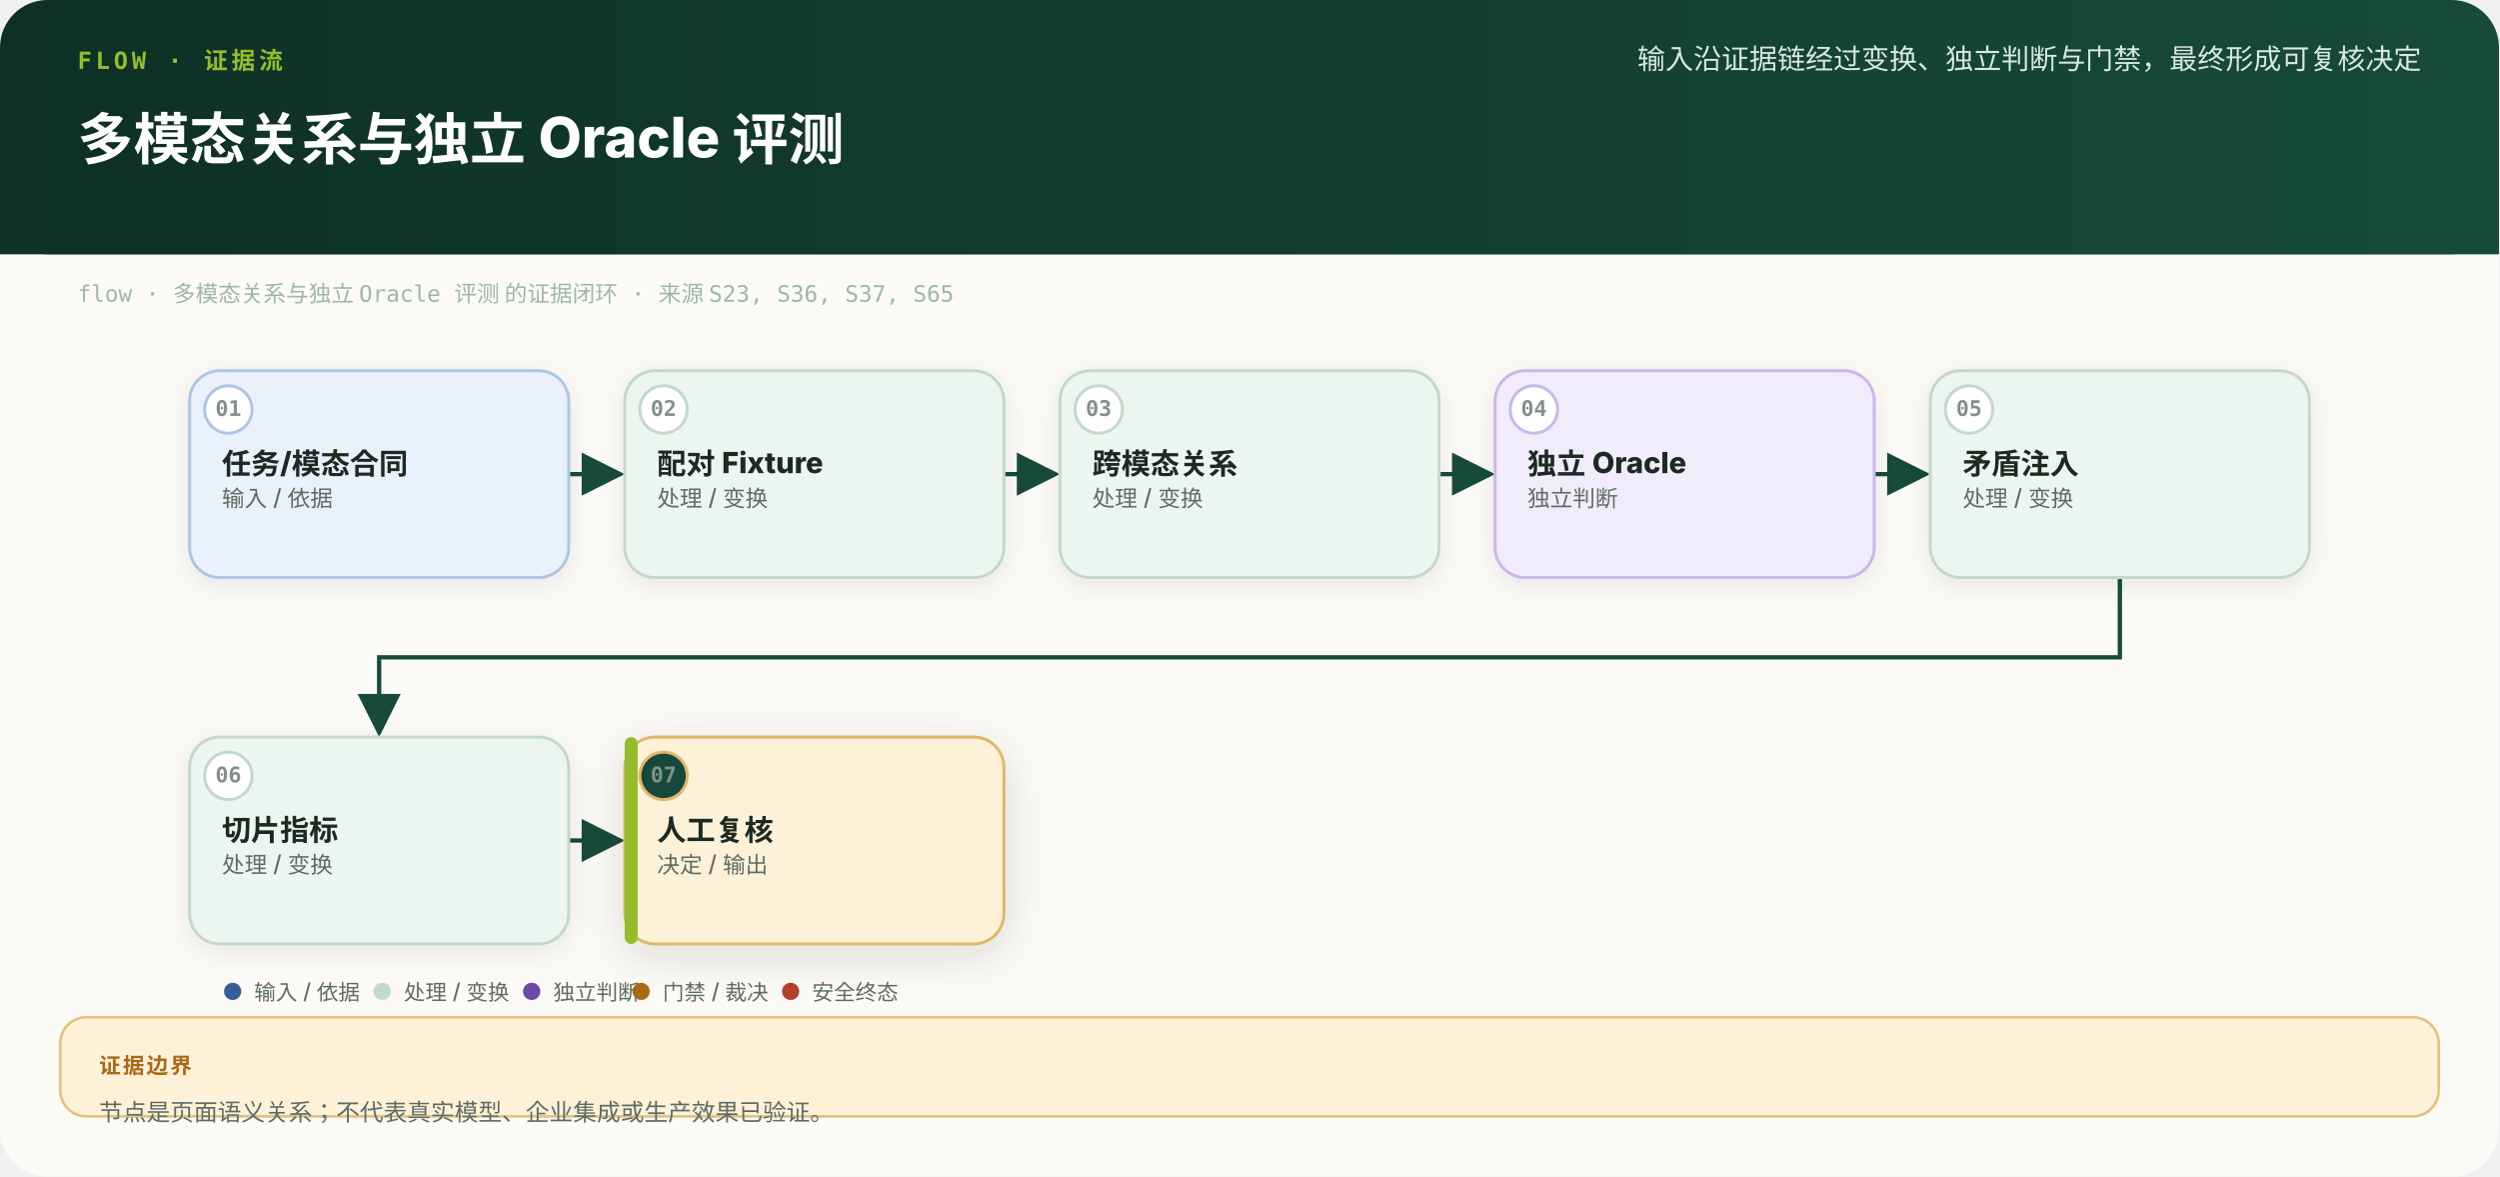
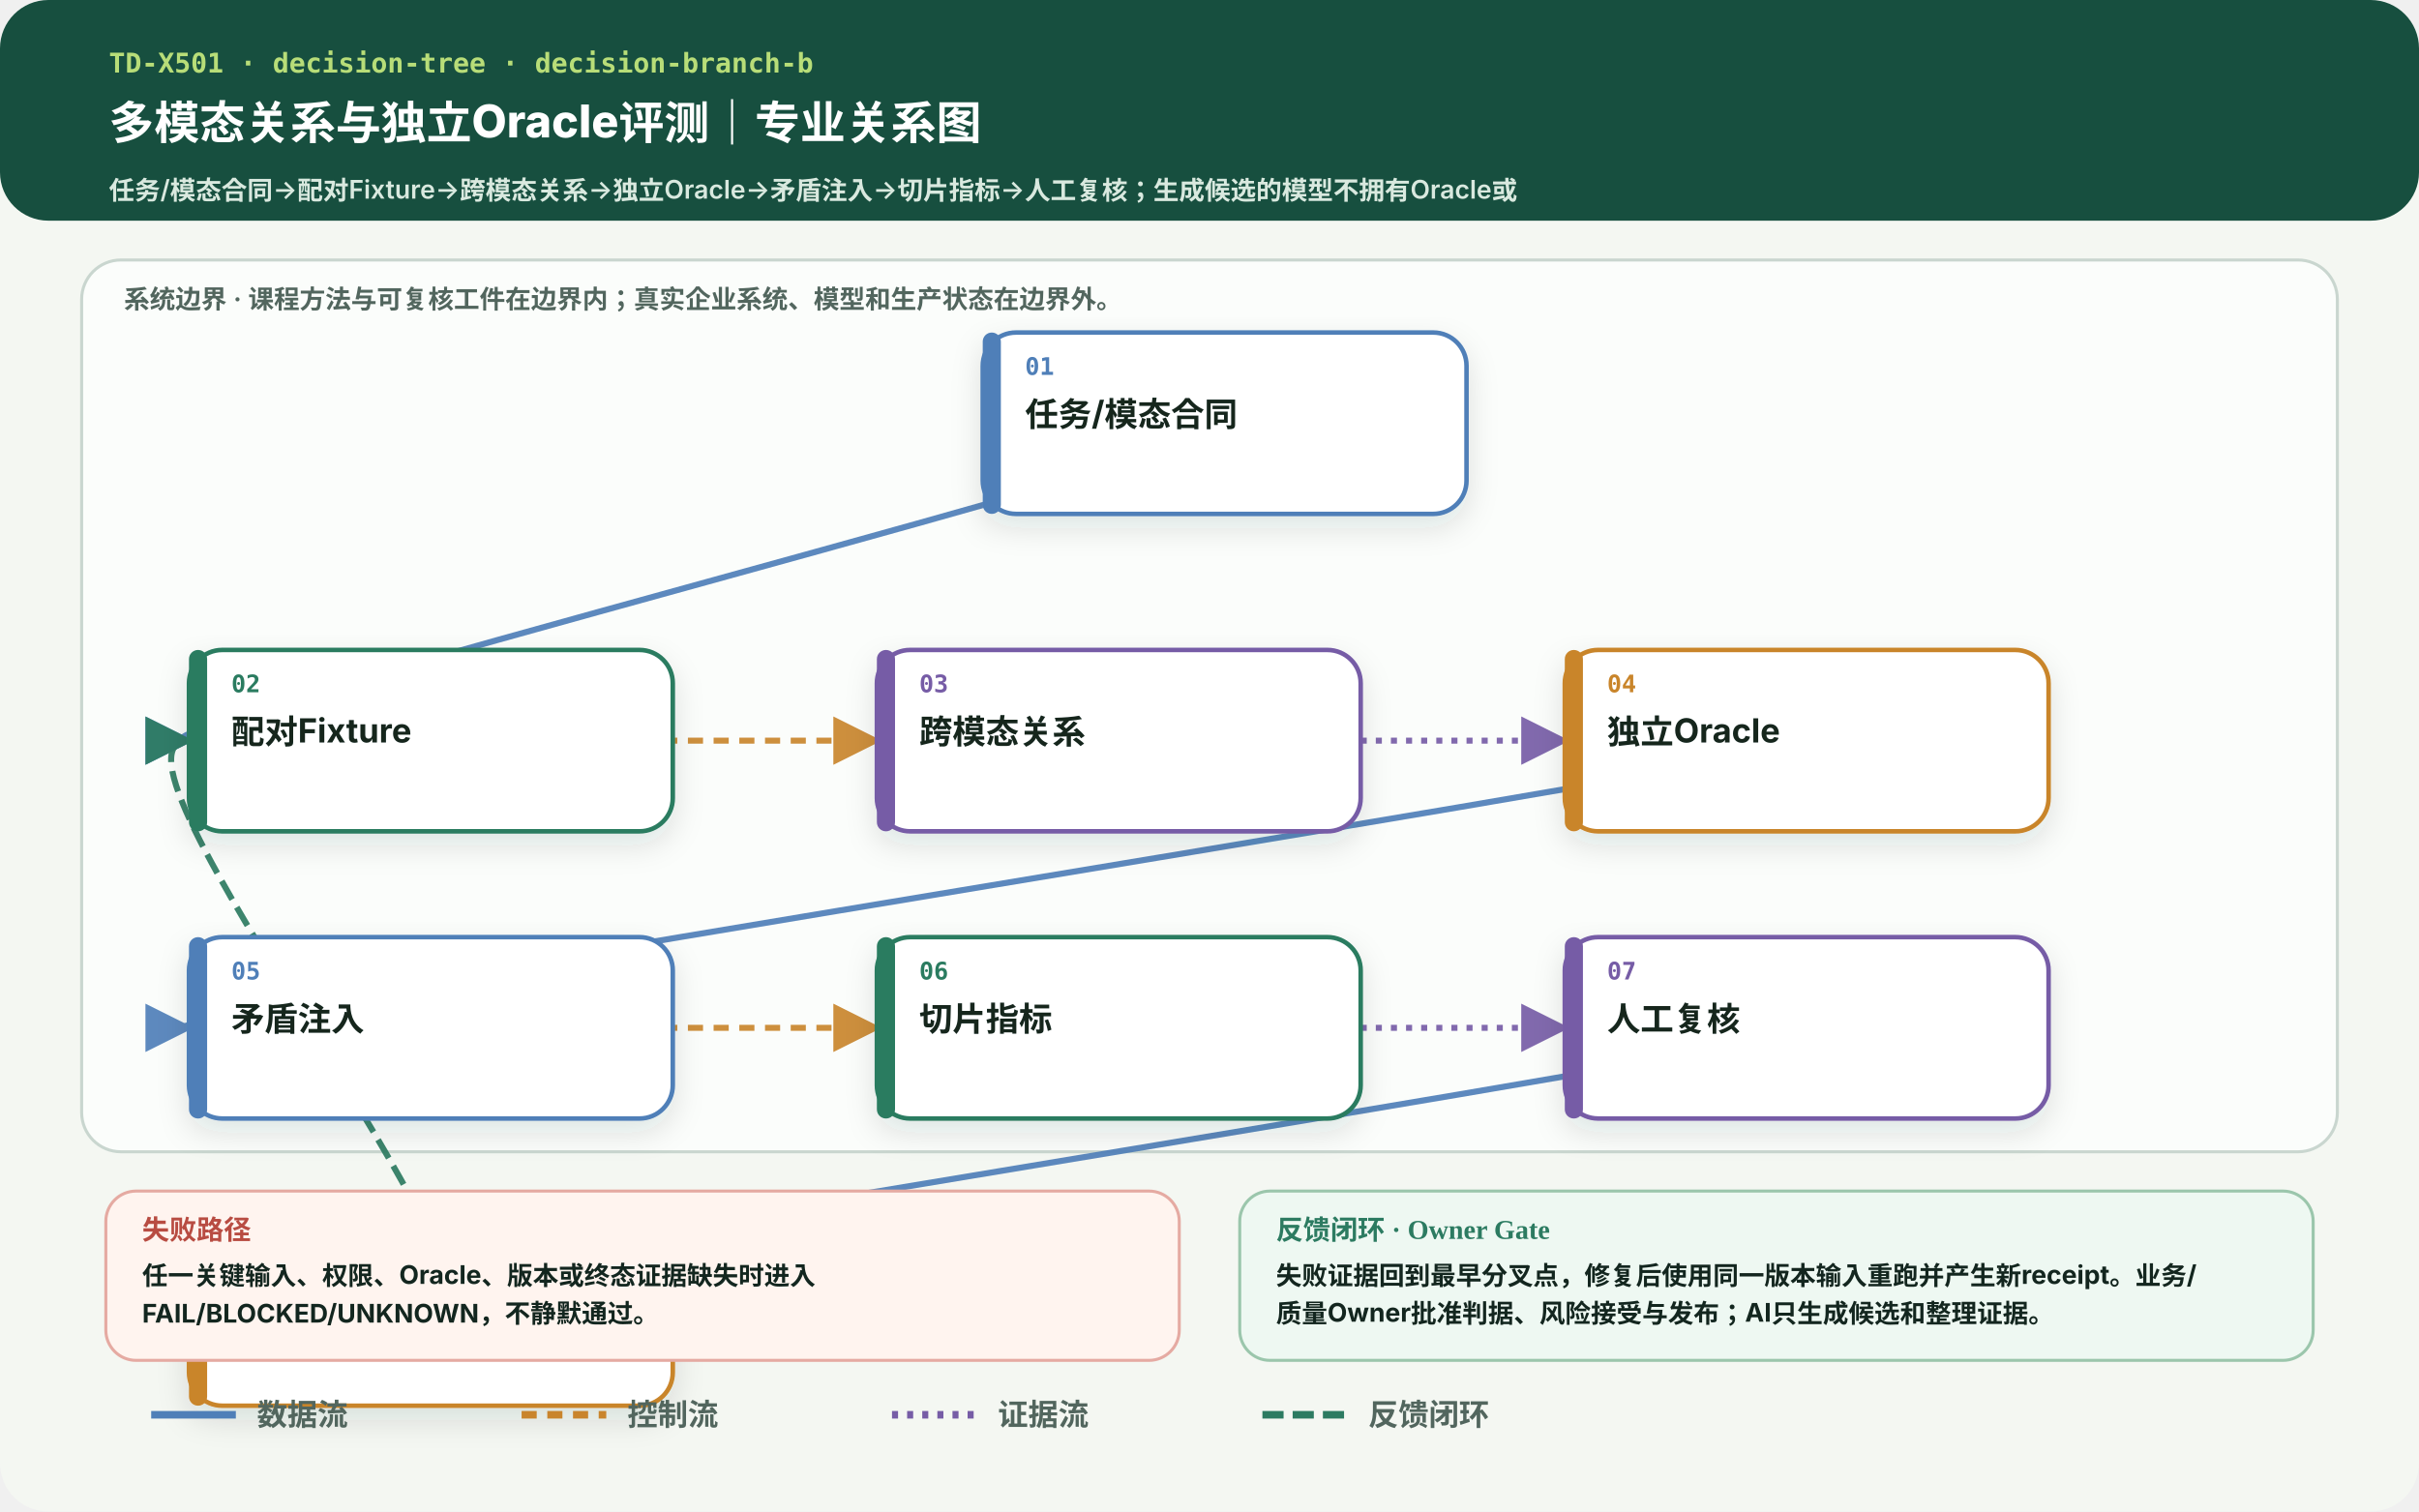
- <svg xmlns="http://www.w3.org/2000/svg" role="img" aria-labelledby="title desc" viewBox="0 0 1160 546" width="1160" height="546">
-   <linearGradient id="ds-header-grad" x1="0" y1="0" x2="1" y2="0">
-     <stop offset="0" stop-color="#0e3026" />
-     <stop offset="1" stop-color="#174a3a" />
-   </linearGradient>
+ <svg xmlns="http://www.w3.org/2000/svg" role="img" aria-labelledby="title desc" viewBox="0 0 1600 1000" width="1600" height="1000">
  <defs>
-     <filter id="ds-soft" x="-20%" y="-20%" width="140%" height="150%">
-       <feDropShadow dx="0" dy="3" stdDeviation="6" flood-color="#0e3026" flood-opacity="0.08" />
+     <filter id="shadow" x="-15%" y="-15%" width="130%" height="140%">
+       <feDropShadow dx="0" dy="8" stdDeviation="10" flood-color="#173f32" flood-opacity="0.12" />
    </filter>
-     <filter id="ds-strong" x="-20%" y="-20%" width="140%" height="150%">
-       <feDropShadow dx="0" dy="5" stdDeviation="10" flood-color="#0e3026" flood-opacity="0.13" />
-     </filter>
-     <marker id="ds-arw-forest" markerWidth="10" markerHeight="10" refX="8" refY="5" orient="auto">
-       <path d="M0 0 L10 5 L0 10 z" fill="#174a3a" />
+     <marker id="arrow-data" viewBox="0 0 10 10" refX="9" refY="5" markerWidth="8" markerHeight="8" orient="auto-start-reverse">
+       <path d="M 0 0 L 10 5 L 0 10 z" fill="#4f7fb8" />
    </marker>
-     <marker id="ds-arw-amber" markerWidth="10" markerHeight="10" refX="8" refY="5" orient="auto">
-       <path d="M0 0 L10 5 L0 10 z" fill="#a96a18" />
+     <marker id="arrow-control" viewBox="0 0 10 10" refX="9" refY="5" markerWidth="8" markerHeight="8" orient="auto-start-reverse">
+       <path d="M 0 0 L 10 5 L 0 10 z" fill="#c9852c" />
    </marker>
-     <marker id="ds-arw-red" markerWidth="10" markerHeight="10" refX="8" refY="5" orient="auto">
-       <path d="M0 0 L10 5 L0 10 z" fill="#b2402f" />
+     <marker id="arrow-evidence" viewBox="0 0 10 10" refX="9" refY="5" markerWidth="8" markerHeight="8" orient="auto-start-reverse">
+       <path d="M 0 0 L 10 5 L 0 10 z" fill="#765ca6" />
    </marker>
-     <marker id="ds-arw-soft" markerWidth="10" markerHeight="10" refX="8" refY="5" orient="auto">
-       <path d="M0 0 L10 5 L0 10 z" fill="#85908a" />
+     <marker id="arrow-feedback" viewBox="0 0 10 10" refX="9" refY="5" markerWidth="8" markerHeight="8" orient="auto-start-reverse">
+       <path d="M 0 0 L 10 5 L 0 10 z" fill="#2c7b61" />
    </marker>
  </defs>
-   <style>
-     .ds-bg{fill:#fbfaf6}
-     .ds-header{fill:url(#ds-header-grad)}
-     .ds-eyebrow{font:700 11px ui-monospace,SFMono-Regular,Menlo,Consolas,monospace;letter-spacing:.16em;fill:#93bd2c}
-     .ds-title{font:800 26px -apple-system,BlinkMacSystemFont,"Segoe UI","PingFang SC","Hiragino Sans GB","Microsoft YaHei",sans-serif;fill:#ffffff}
-     .ds-subtitle{font:500 13px -apple-system,BlinkMacSystemFont,"Segoe UI","PingFang SC","Hiragino Sans GB","Microsoft YaHei",sans-serif;fill:#d9e8e0}
-     .ds-source{font:500 10.5px ui-monospace,SFMono-Regular,Menlo,Consolas,monospace;fill:#9db7ab}
-     .ds-section{font:800 11px ui-monospace,SFMono-Regular,Menlo,Consolas,monospace;letter-spacing:.12em;fill:#174a3a}
-     .ds-foot{font:500 11px -apple-system,BlinkMacSystemFont,"Segoe UI","PingFang SC","Hiragino Sans GB","Microsoft YaHei",sans-serif;fill:#5f6c66}
-     .ds-footbadge{font:800 10px ui-monospace,SFMono-Regular,Menlo,Consolas,monospace;letter-spacing:.1em;fill:#a96a18}
-     .ds-node rect{stroke-width:1.4}
-     .ds-node-title{font:800 13.5px -apple-system,BlinkMacSystemFont,"Segoe UI","PingFang SC","Hiragino Sans GB","Microsoft YaHei",sans-serif;fill:#1c2924}
-     .ds-node-detail{font:500 10.5px -apple-system,BlinkMacSystemFont,"Segoe UI","PingFang SC","Hiragino Sans GB","Microsoft YaHei",sans-serif;fill:#5f6c66}
-     .ds-node-index{font:800 10px ui-monospace,SFMono-Regular,Menlo,Consolas,monospace;fill:#85908a}
-     .ds-edge{fill:none;stroke:#174a3a;stroke-width:2}
-     .ds-edge-label{font:600 9.5px -apple-system,BlinkMacSystemFont,"Segoe UI","PingFang SC","Hiragino Sans GB","Microsoft YaHei",sans-serif;fill:#5f6c66;paint-order:stroke;stroke:#fbfaf6;stroke-width:4px}
-     .ds-legend{font:500 10px -apple-system,BlinkMacSystemFont,"Segoe UI","PingFang SC","Hiragino Sans GB","Microsoft YaHei",sans-serif;fill:#5f6c66}
- </style>
-   <rect class="ds-bg" width="1160" height="546" rx="22" />
-   <rect class="ds-header" x="0" y="0" width="1160" height="118" rx="22" />
-   <rect class="ds-header" x="0" y="96" width="1160" height="22" />
-   <text class="ds-eyebrow" x="36" y="32">FLOW · 证据流</text>
-   <text class="ds-subtitle" x="1124" y="32" text-anchor="end">输入沿证据链经过变换、独立判断与门禁，最终形成可复核决定</text>
-   <text class="ds-title" x="36" y="74">多模态关系与独立 Oracle 评测</text>
-   <text class="ds-source" x="36" y="140">flow · 多模态关系与独立 Oracle 评测 的证据闭环 · 来源 S23, S36, S37, S65</text>
-   <path d="M 264 220 L 286 220" fill="none" stroke="#174a3a" stroke-width="2" marker-end="url(#ds-arw-forest)" />
-   <path d="M 466 220 L 488 220" fill="none" stroke="#174a3a" stroke-width="2" marker-end="url(#ds-arw-forest)" />
-   <path d="M 668 220 L 690 220" fill="none" stroke="#174a3a" stroke-width="2" marker-end="url(#ds-arw-forest)" />
-   <path d="M 870 220 L 892 220" fill="none" stroke="#174a3a" stroke-width="2" marker-end="url(#ds-arw-forest)" />
-   <path d="M 984 268 V 305 H 176 V 338" fill="none" stroke="#174a3a" stroke-width="2" marker-end="url(#ds-arw-forest)" />
-   <path d="M 264 390 L 286 390" fill="none" stroke="#174a3a" stroke-width="2" marker-end="url(#ds-arw-forest)" />
-   <g class="ds-node" filter="url(#ds-soft)">
-     <rect x="88" y="172" width="176" height="96" rx="14" fill="#eaf1fa" stroke="#aec6e3" />
-     <circle cx="106" cy="190" r="11" fill="#ffffff" stroke="#aec6e3" stroke-width="1.4" />
-     <text class="ds-node-index" x="106" y="193" text-anchor="middle">01</text>
-     <text class="ds-node-title" x="103" y="220">任务/模态合同</text>
-     <text class="ds-node-detail" x="103" y="235">输入 / 依据</text>
+   <rect width="1600" height="1000" rx="32" fill="#f4f7f2" />
+   <rect x="0" y="0" width="1600" height="146" rx="32" fill="#174f3f" />
+   <text x="72" y="48" font-family="ui-monospace,SFMono-Regular,Menlo,monospace" font-size="18" font-weight="800" fill="#b8dd78">TD-X501 · decision-tree · decision-branch-b</text>
+   <text x="72" y="92" text-anchor="start" font-family="-apple-system,BlinkMacSystemFont,'Segoe UI','PingFang SC',sans-serif" font-size="30" font-weight="800" fill="#ffffff">多模态关系与独立Oracle评测｜专业关系图</text>
+   <text x="72" y="132" text-anchor="start" font-family="-apple-system,BlinkMacSystemFont,'Segoe UI','PingFang SC',sans-serif" font-size="17" font-weight="600" fill="#d9e9df">任务/模态合同→配对Fixture→跨模态关系→独立Oracle→矛盾注入→切片指标→人工复核；生成候选的模型不拥有Oracle或</text>
+   <rect x="54" y="172" width="1492" height="590" rx="26" fill="#fbfdfb" stroke="#c9d6cf" stroke-width="2" />
+   <text x="82" y="204" font-size="17" font-weight="800" fill="#52665e">系统边界 · 课程方法与可复核工件在边界内；真实企业系统、模型和生产状态在边界外。</text>
+   <path d="M 810 280 C 885 280, 50 490, 125 490" fill="none" stroke="#4f7fb8" stroke-width="4" stroke-dasharray="" marker-end="url(#arrow-data)" opacity="0.92" />
+   <path d="M 285 490 C 360 490, 505 490, 580 490" fill="none" stroke="#c9852c" stroke-width="4" stroke-dasharray="10 7" marker-end="url(#arrow-control)" opacity="0.92" />
+   <path d="M 740 490 C 815 490, 960 490, 1035 490" fill="none" stroke="#765ca6" stroke-width="4" stroke-dasharray="4 6" marker-end="url(#arrow-evidence)" opacity="0.92" />
+   <path d="M 1195 490 C 1270 490, 50 680, 125 680" fill="none" stroke="#4f7fb8" stroke-width="4" stroke-dasharray="" marker-end="url(#arrow-data)" opacity="0.92" />
+   <path d="M 285 680 C 360 680, 505 680, 580 680" fill="none" stroke="#c9852c" stroke-width="4" stroke-dasharray="10 7" marker-end="url(#arrow-control)" opacity="0.92" />
+   <path d="M 740 680 C 815 680, 960 680, 1035 680" fill="none" stroke="#765ca6" stroke-width="4" stroke-dasharray="4 6" marker-end="url(#arrow-evidence)" opacity="0.92" />
+   <path d="M 1195 680 C 1270 680, 50 870, 125 870" fill="none" stroke="#4f7fb8" stroke-width="4" stroke-dasharray="" marker-end="url(#arrow-data)" opacity="0.92" />
+   <path d="M 285 870 C 360 870, 50 490, 125 490" fill="none" stroke="#2c7b61" stroke-width="4" stroke-dasharray="14 6" marker-end="url(#arrow-feedback)" opacity="0.92" />
+   <g filter="url(#shadow)">
+     <rect x="650" y="220" width="320" height="120" rx="22" fill="#ffffff" stroke="#4f7fb8" stroke-width="3" />
+     <rect x="650" y="220" width="12" height="120" rx="6" fill="#4f7fb8" />
+     <text x="678" y="248" font-family="ui-monospace,SFMono-Regular,Menlo,monospace" font-size="16" font-weight="800" fill="#4f7fb8">01</text>
+     <text x="678" y="282" text-anchor="start" font-family="-apple-system,BlinkMacSystemFont,'Segoe UI','PingFang SC',sans-serif" font-size="22" font-weight="700" fill="#13261f">任务/模态合同</text>
  </g>
-   <g class="ds-node" filter="url(#ds-soft)">
-     <rect x="290" y="172" width="176" height="96" rx="14" fill="#edf5f0" stroke="#c2d9cc" />
-     <circle cx="308" cy="190" r="11" fill="#ffffff" stroke="#c2d9cc" stroke-width="1.4" />
-     <text class="ds-node-index" x="308" y="193" text-anchor="middle">02</text>
-     <text class="ds-node-title" x="305" y="220">配对 Fixture</text>
-     <text class="ds-node-detail" x="305" y="235">处理 / 变换</text>
+   <g filter="url(#shadow)">
+     <rect x="125" y="430" width="320" height="120" rx="22" fill="#ffffff" stroke="#2c7b61" stroke-width="3" />
+     <rect x="125" y="430" width="12" height="120" rx="6" fill="#2c7b61" />
+     <text x="153" y="458" font-family="ui-monospace,SFMono-Regular,Menlo,monospace" font-size="16" font-weight="800" fill="#2c7b61">02</text>
+     <text x="153" y="492" text-anchor="start" font-family="-apple-system,BlinkMacSystemFont,'Segoe UI','PingFang SC',sans-serif" font-size="22" font-weight="700" fill="#13261f">配对Fixture</text>
  </g>
-   <g class="ds-node" filter="url(#ds-soft)">
-     <rect x="492" y="172" width="176" height="96" rx="14" fill="#edf5f0" stroke="#c2d9cc" />
-     <circle cx="510" cy="190" r="11" fill="#ffffff" stroke="#c2d9cc" stroke-width="1.4" />
-     <text class="ds-node-index" x="510" y="193" text-anchor="middle">03</text>
-     <text class="ds-node-title" x="507" y="220">跨模态关系</text>
-     <text class="ds-node-detail" x="507" y="235">处理 / 变换</text>
+   <g filter="url(#shadow)">
+     <rect x="580" y="430" width="320" height="120" rx="22" fill="#ffffff" stroke="#765ca6" stroke-width="3" />
+     <rect x="580" y="430" width="12" height="120" rx="6" fill="#765ca6" />
+     <text x="608" y="458" font-family="ui-monospace,SFMono-Regular,Menlo,monospace" font-size="16" font-weight="800" fill="#765ca6">03</text>
+     <text x="608" y="492" text-anchor="start" font-family="-apple-system,BlinkMacSystemFont,'Segoe UI','PingFang SC',sans-serif" font-size="22" font-weight="700" fill="#13261f">跨模态关系</text>
  </g>
-   <g class="ds-node" filter="url(#ds-soft)">
-     <rect x="694" y="172" width="176" height="96" rx="14" fill="#f0ecfb" stroke="#c9b8ea" />
-     <circle cx="712" cy="190" r="11" fill="#ffffff" stroke="#c9b8ea" stroke-width="1.4" />
-     <text class="ds-node-index" x="712" y="193" text-anchor="middle">04</text>
-     <text class="ds-node-title" x="709" y="220">独立 Oracle</text>
-     <text class="ds-node-detail" x="709" y="235">独立判断</text>
+   <g filter="url(#shadow)">
+     <rect x="1035" y="430" width="320" height="120" rx="22" fill="#ffffff" stroke="#c9852c" stroke-width="3" />
+     <rect x="1035" y="430" width="12" height="120" rx="6" fill="#c9852c" />
+     <text x="1063" y="458" font-family="ui-monospace,SFMono-Regular,Menlo,monospace" font-size="16" font-weight="800" fill="#c9852c">04</text>
+     <text x="1063" y="492" text-anchor="start" font-family="-apple-system,BlinkMacSystemFont,'Segoe UI','PingFang SC',sans-serif" font-size="22" font-weight="700" fill="#13261f">独立Oracle</text>
  </g>
-   <g class="ds-node" filter="url(#ds-soft)">
-     <rect x="896" y="172" width="176" height="96" rx="14" fill="#edf5f0" stroke="#c2d9cc" />
-     <circle cx="914" cy="190" r="11" fill="#ffffff" stroke="#c2d9cc" stroke-width="1.4" />
-     <text class="ds-node-index" x="914" y="193" text-anchor="middle">05</text>
-     <text class="ds-node-title" x="911" y="220">矛盾注入</text>
-     <text class="ds-node-detail" x="911" y="235">处理 / 变换</text>
+   <g filter="url(#shadow)">
+     <rect x="125" y="620" width="320" height="120" rx="22" fill="#ffffff" stroke="#4f7fb8" stroke-width="3" />
+     <rect x="125" y="620" width="12" height="120" rx="6" fill="#4f7fb8" />
+     <text x="153" y="648" font-family="ui-monospace,SFMono-Regular,Menlo,monospace" font-size="16" font-weight="800" fill="#4f7fb8">05</text>
+     <text x="153" y="682" text-anchor="start" font-family="-apple-system,BlinkMacSystemFont,'Segoe UI','PingFang SC',sans-serif" font-size="22" font-weight="700" fill="#13261f">矛盾注入</text>
  </g>
-   <g class="ds-node" filter="url(#ds-soft)">
-     <rect x="88" y="342" width="176" height="96" rx="14" fill="#edf5f0" stroke="#c2d9cc" />
-     <circle cx="106" cy="360" r="11" fill="#ffffff" stroke="#c2d9cc" stroke-width="1.4" />
-     <text class="ds-node-index" x="106" y="363" text-anchor="middle">06</text>
-     <text class="ds-node-title" x="103" y="390">切片指标</text>
-     <text class="ds-node-detail" x="103" y="405">处理 / 变换</text>
+   <g filter="url(#shadow)">
+     <rect x="580" y="620" width="320" height="120" rx="22" fill="#ffffff" stroke="#2c7b61" stroke-width="3" />
+     <rect x="580" y="620" width="12" height="120" rx="6" fill="#2c7b61" />
+     <text x="608" y="648" font-family="ui-monospace,SFMono-Regular,Menlo,monospace" font-size="16" font-weight="800" fill="#2c7b61">06</text>
+     <text x="608" y="682" text-anchor="start" font-family="-apple-system,BlinkMacSystemFont,'Segoe UI','PingFang SC',sans-serif" font-size="22" font-weight="700" fill="#13261f">切片指标</text>
  </g>
-   <g class="ds-node" filter="url(#ds-strong)">
-     <rect x="290" y="342" width="176" height="96" rx="14" fill="#fdf1d8" stroke="#e0b76a" stroke-width="2" />
-     <rect x="290" y="342" width="6" height="96" rx="3" fill="#93bd2c" />
-     <circle cx="308" cy="360" r="11" fill="#174a3a" stroke="#e0b76a" stroke-width="1.4" />
-     <text class="ds-node-index" x="308" y="363" text-anchor="middle" fill="#ffffff">07</text>
-     <text class="ds-node-title" x="305" y="390">人工复核</text>
-     <text class="ds-node-detail" x="305" y="405">决定 / 输出</text>
+   <g filter="url(#shadow)">
+     <rect x="1035" y="620" width="320" height="120" rx="22" fill="#ffffff" stroke="#765ca6" stroke-width="3" />
+     <rect x="1035" y="620" width="12" height="120" rx="6" fill="#765ca6" />
+     <text x="1063" y="648" font-family="ui-monospace,SFMono-Regular,Menlo,monospace" font-size="16" font-weight="800" fill="#765ca6">07</text>
+     <text x="1063" y="682" text-anchor="start" font-family="-apple-system,BlinkMacSystemFont,'Segoe UI','PingFang SC',sans-serif" font-size="22" font-weight="700" fill="#13261f">人工复核</text>
  </g>
-   <circle cx="108" cy="460" r="4" fill="#355f96" />
-   <text class="ds-legend" x="118" y="464">输入 / 依据</text>
-   <circle cx="177.4" cy="460" r="4" fill="#c2d9cc" />
-   <text class="ds-legend" x="187.4" y="464">处理 / 变换</text>
-   <circle cx="246.8" cy="460" r="4" fill="#6a49a8" />
-   <text class="ds-legend" x="256.8" y="464">独立判断</text>
-   <circle cx="297.6" cy="460" r="4" fill="#a96a18" />
-   <text class="ds-legend" x="307.6" y="464">门禁 / 裁决</text>
-   <circle cx="367" cy="460" r="4" fill="#b2402f" />
-   <text class="ds-legend" x="377" y="464">安全终态</text>
-   <rect x="28" y="472" width="1104" height="46" rx="12" fill="#fdf1d8" stroke="#e3c07b" stroke-width="1.2" />
-   <text class="ds-footbadge" x="46" y="498">证据边界</text>
-   <text class="ds-foot" x="46" y="520">节点是页面语义关系；不代表真实模型、企业集成或生产效果已验证。</text>
+   <g filter="url(#shadow)">
+     <rect x="125" y="810" width="320" height="120" rx="22" fill="#ffffff" stroke="#c9852c" stroke-width="3" />
+     <rect x="125" y="810" width="12" height="120" rx="6" fill="#c9852c" />
+     <text x="153" y="838" font-family="ui-monospace,SFMono-Regular,Menlo,monospace" font-size="16" font-weight="800" fill="#c9852c">08</text>
+     <text x="153" y="872" text-anchor="start" font-family="-apple-system,BlinkMacSystemFont,'Segoe UI','PingFang SC',sans-serif" font-size="22" font-weight="700" fill="#13261f">版本化输入</text>
+   </g>
+   <g transform="translate(70 788)">
+     <rect width="710" height="112" rx="20" fill="#fff4ef" stroke="#e5aaa2" stroke-width="2" />
+     <text x="24" y="32" font-size="18" font-weight="900" fill="#b84c42">失败路径</text>
+     <text x="24" y="62" text-anchor="start" font-family="-apple-system,BlinkMacSystemFont,'Segoe UI','PingFang SC',sans-serif" font-size="17" font-weight="650" fill="#13261f">任一关键输入、权限、Oracle、版本或终态证据缺失时进入</text>
+     <text x="24" y="87" text-anchor="start" font-family="-apple-system,BlinkMacSystemFont,'Segoe UI','PingFang SC',sans-serif" font-size="17" font-weight="650" fill="#13261f">FAIL/BLOCKED/UNKNOWN，不静默通过。</text>
+   </g>
+   <g transform="translate(820 788)">
+     <rect width="710" height="112" rx="20" fill="#eef8f2" stroke="#9bc6ac" stroke-width="2" />
+     <text x="24" y="32" font-size="18" font-weight="900" fill="#2c7b61">反馈闭环 · Owner Gate</text>
+     <text x="24" y="62" text-anchor="start" font-family="-apple-system,BlinkMacSystemFont,'Segoe UI','PingFang SC',sans-serif" font-size="17" font-weight="650" fill="#13261f">失败证据回到最早分叉点，修复后使用同一版本输入重跑并产生新receipt。业务/</text>
+     <text x="24" y="87" text-anchor="start" font-family="-apple-system,BlinkMacSystemFont,'Segoe UI','PingFang SC',sans-serif" font-size="17" font-weight="650" fill="#13261f">质量Owner批准判据、风险接受与发布；AI只生成候选和整理证据。</text>
+   </g>
+   <g transform="translate(100 936)">
+     <line x1="0" y1="0" x2="56" y2="0" stroke="#4f7fb8" stroke-width="5" stroke-dasharray="" />
+     <text x="70" y="7" font-size="20" font-weight="700" fill="#52665e">数据流</text>
+   </g>
+   <g transform="translate(345 936)">
+     <line x1="0" y1="0" x2="56" y2="0" stroke="#c9852c" stroke-width="5" stroke-dasharray="10 7" />
+     <text x="70" y="7" font-size="20" font-weight="700" fill="#52665e">控制流</text>
+   </g>
+   <g transform="translate(590 936)">
+     <line x1="0" y1="0" x2="56" y2="0" stroke="#765ca6" stroke-width="5" stroke-dasharray="4 6" />
+     <text x="70" y="7" font-size="20" font-weight="700" fill="#52665e">证据流</text>
+   </g>
+   <g transform="translate(835 936)">
+     <line x1="0" y1="0" x2="56" y2="0" stroke="#2c7b61" stroke-width="5" stroke-dasharray="14 6" />
+     <text x="70" y="7" font-size="20" font-weight="700" fill="#52665e">反馈闭环</text>
+   </g>
</svg>
